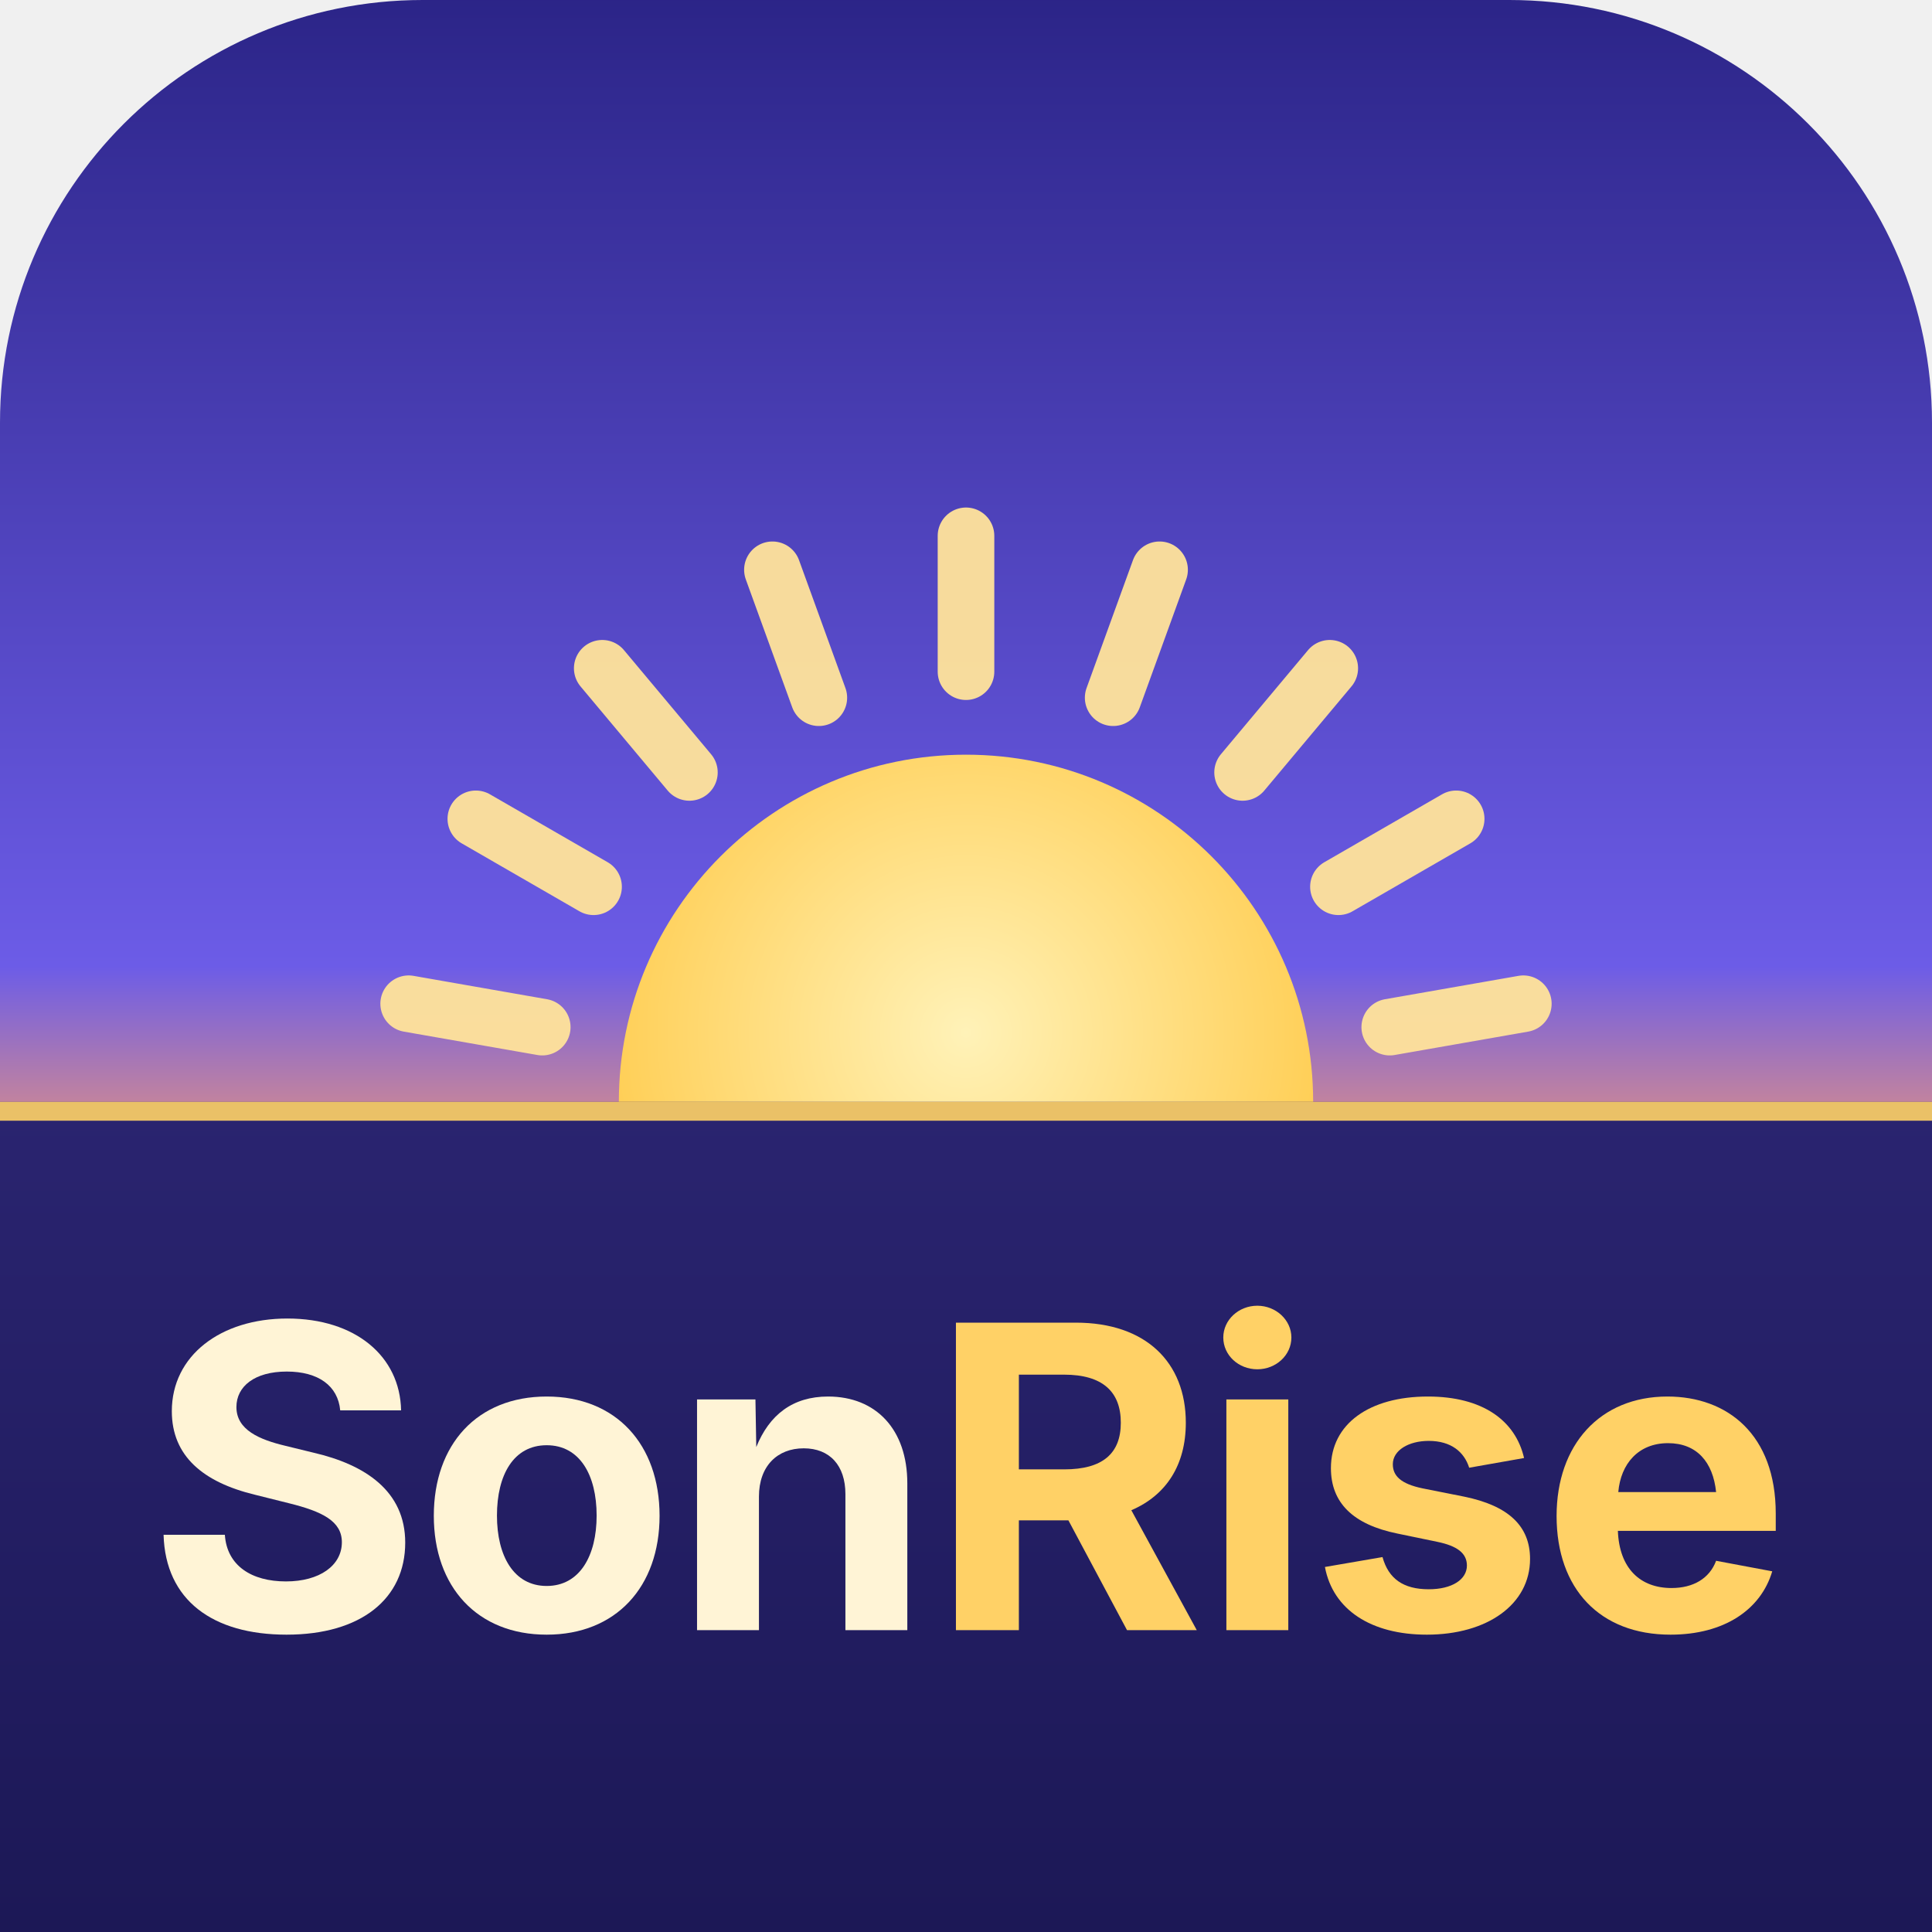
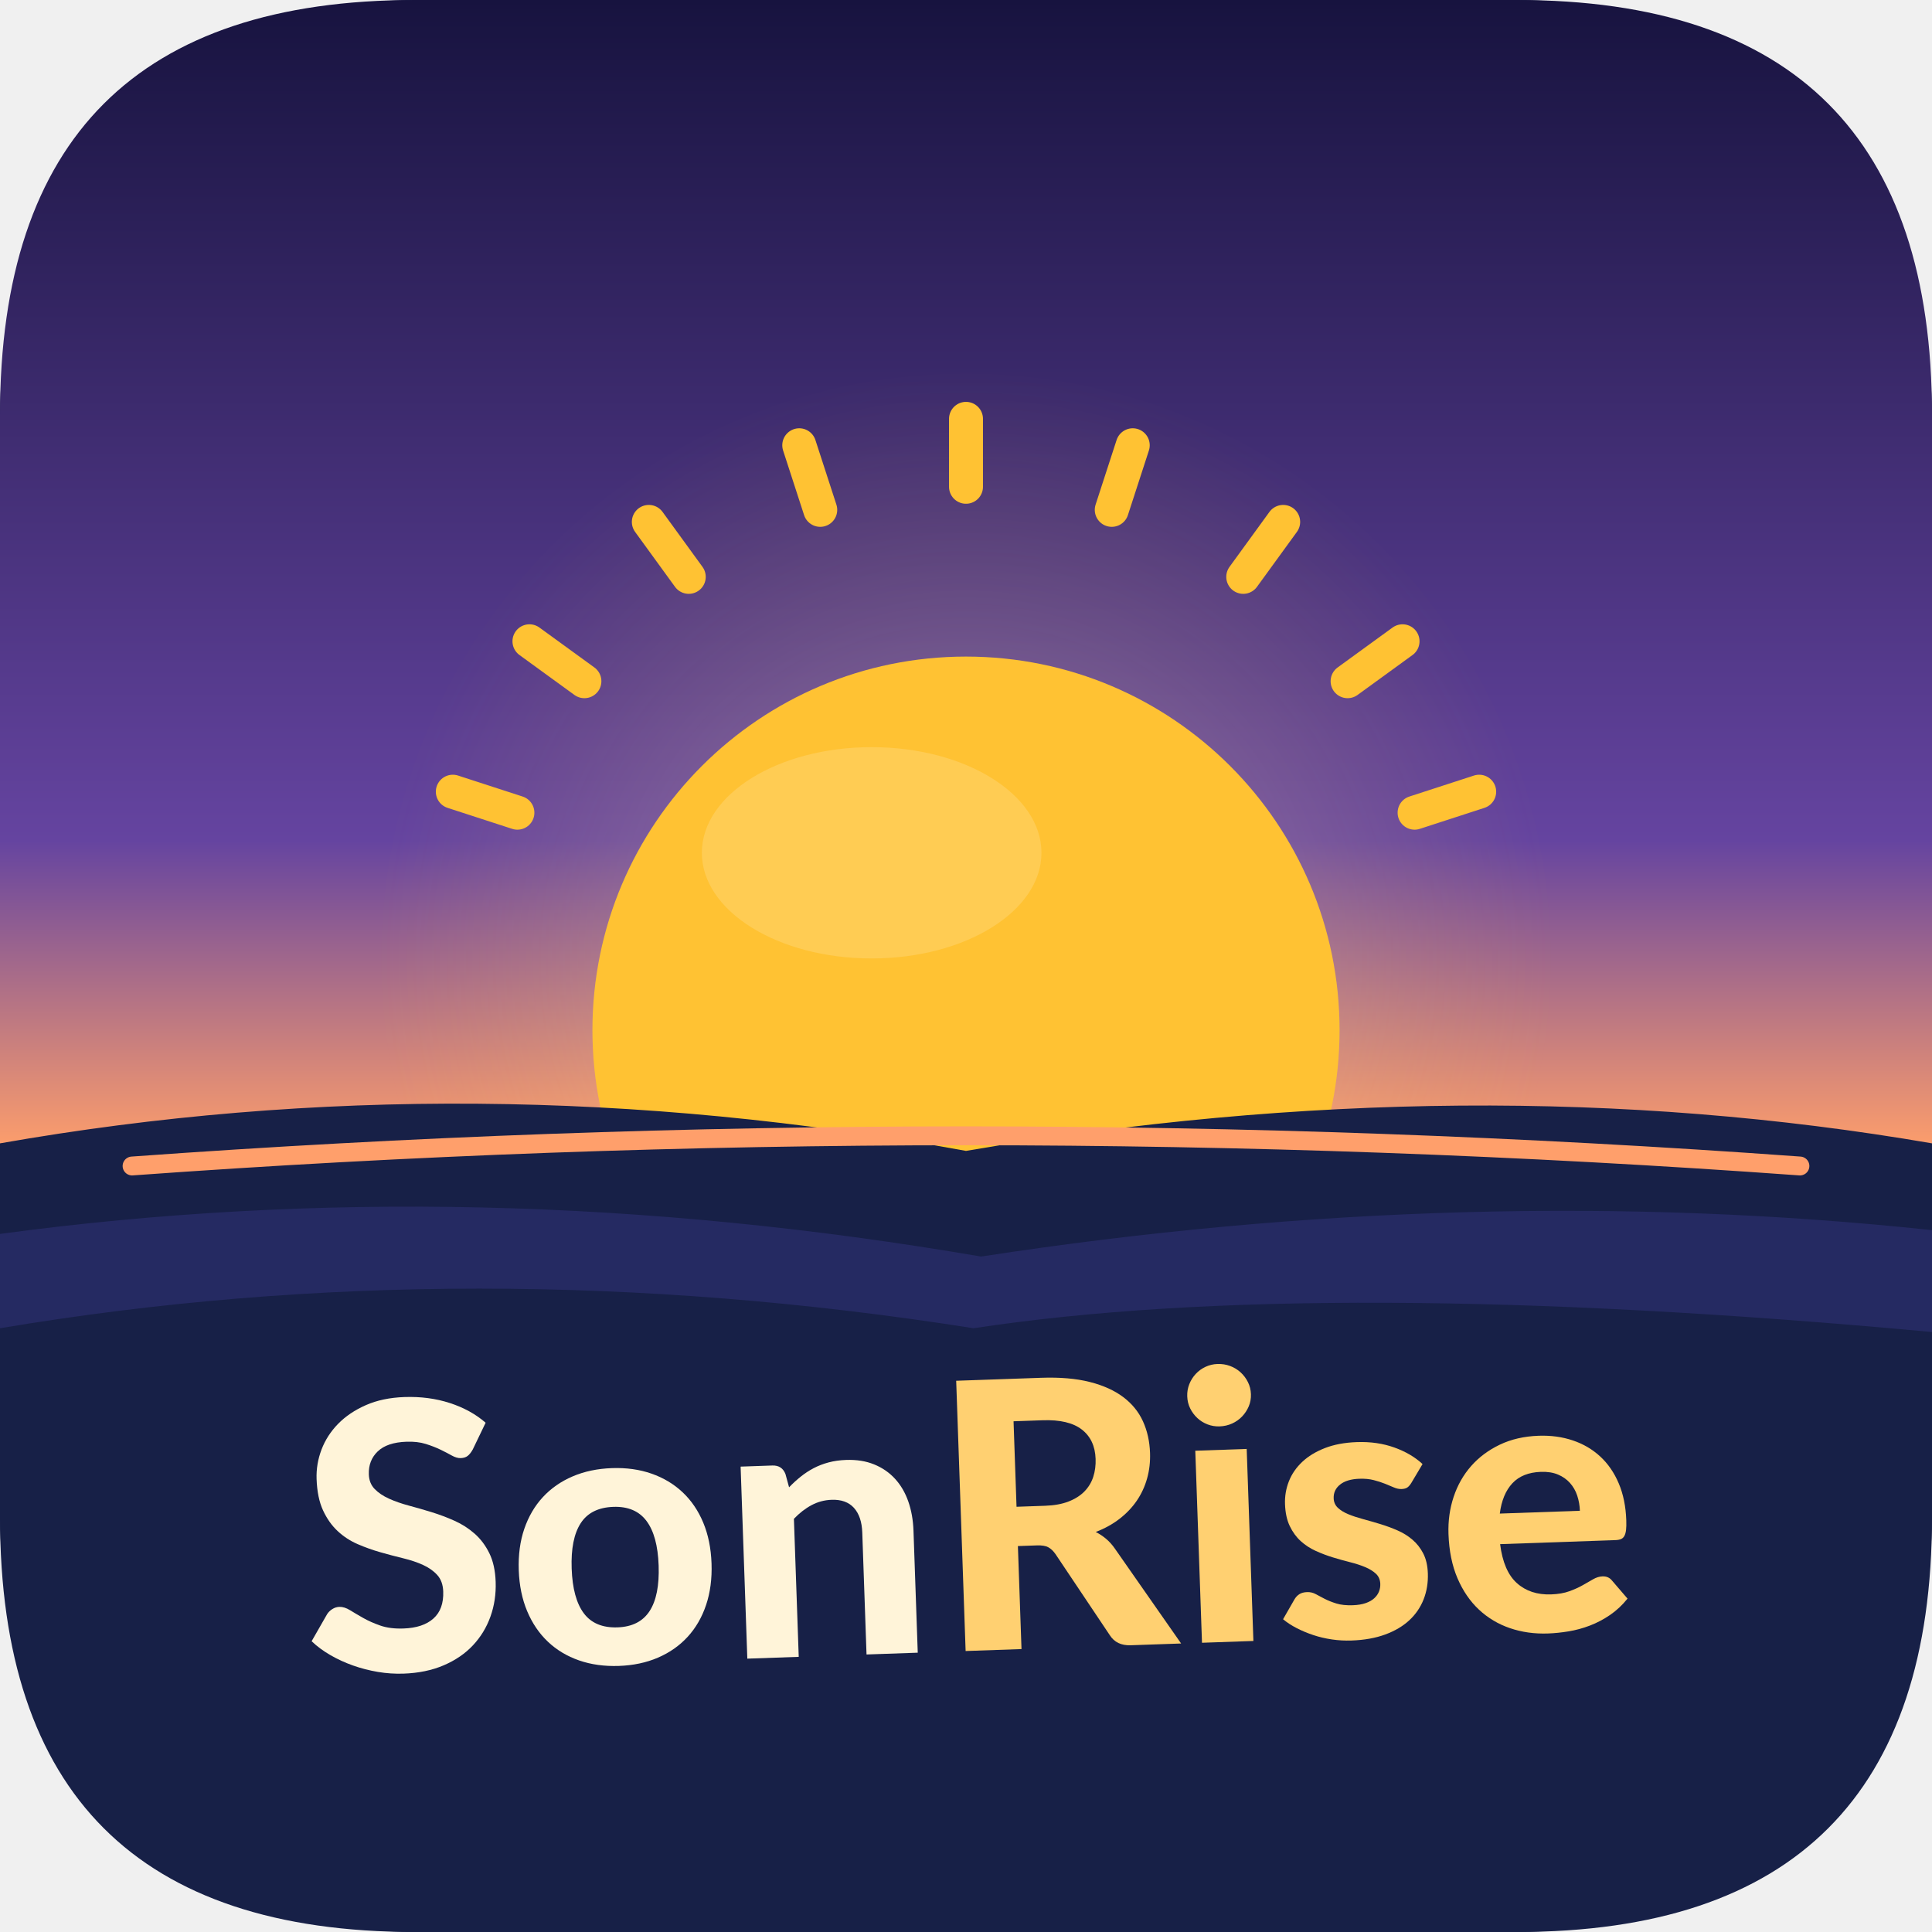
- <svg xmlns="http://www.w3.org/2000/svg" viewBox="0 0 512 512" role="img" aria-label="SonRise">
+ <svg xmlns="http://www.w3.org/2000/svg" viewBox="0 0 512 512">
  <defs>
-     <linearGradient id="sky" x1="0" y1="0" x2="0" y2="1">
-       <stop offset="0" stop-color="#2b2487" />
-       <stop offset=".5" stop-color="#6c5ce7" />
-       <stop offset=".62" stop-color="#ff9f6b" />
-       <stop offset="1" stop-color="#ffd98a" />
+     <linearGradient id="app_icon_sunrise_skygrad" x1="0" y1="0" x2="0" y2="1">
+       <stop offset="0" stop-color="#17133F" />
+       <stop offset="0.73" stop-color="#6544A0" />
+       <stop offset="1" stop-color="#FF9F6B" />
    </linearGradient>
-     <radialGradient id="sun" cx=".5" cy=".4" r=".7">
-       <stop offset="0" stop-color="#fff2b8" />
-       <stop offset="1" stop-color="#ffc233" />
+     <radialGradient id="app_icon_sunrise_sunglow">
+       <stop offset="0" stop-color="#FFFFFF" stop-opacity="0.35" />
+       <stop offset="1" stop-color="#FFC233" stop-opacity="0" />
    </radialGradient>
-     <linearGradient id="ground" x1="0" y1="0" x2="0" y2="1">
-       <stop offset="0" stop-color="#2a2470" />
-       <stop offset="1" stop-color="#1c1856" />
-     </linearGradient>
  </defs>
-   <rect width="512" height="512" rx="112" fill="url(#sky)" />
-   <g stroke="#ffe39a" stroke-width="15" stroke-linecap="round" opacity=".95">
-     <line x1="143.7" y1="272.2" x2="108.3" y2="266.0" />
-     <line x1="157.3" y1="235.0" x2="126.1" y2="217.0" />
-     <line x1="182.7" y1="204.7" x2="159.6" y2="177.1" />
-     <line x1="217.0" y1="184.9" x2="204.7" y2="151.0" />
-     <line x1="256.0" y1="178.0" x2="256.0" y2="142.0" />
-     <line x1="295.0" y1="184.9" x2="307.3" y2="151.0" />
-     <line x1="329.3" y1="204.7" x2="352.4" y2="177.1" />
-     <line x1="354.7" y1="235.0" x2="385.9" y2="217.0" />
-     <line x1="368.3" y1="272.2" x2="403.7" y2="266.0" />
+   <g id="app_icon_sunrise_sky">
+     <rect class="k5" x="0" y="0" width="512" height="512" rx="110" fill="#172047" />
+     <path class="k1" d="M0 305V110Q0 0 110 0H402Q512 0 512 110V305Z" fill="url(#app_icon_sunrise_skygrad)" />
  </g>
-   <circle cx="256" cy="292" r="92" fill="url(#sun)" />
-   <rect x="0" y="292" width="512" height="220" fill="url(#ground)" />
-   <rect x="0" y="292" width="512" height="5" fill="#ffd166" opacity=".9" />
-   <path fill="#fff4d6" d="M75.941 433.203C95.738 433.203 107.387 423.633 107.387 408.812C107.387 395.141 96.777 388.141 83.051 384.969L75.668 383.164C68.777 381.523 62.652 378.953 62.652 372.883C62.652 367.414 67.465 363.477 75.996 363.477C84.363 363.477 89.559 367.25 90.16 373.758H106.293C106.02 359.43 94.207 349.422 76.16 349.422C58.441 349.422 45.535 359.266 45.535 373.977C45.535 385.844 53.793 392.789 67.574 396.125L76.543 398.367C85.402 400.555 90.598 403.125 90.598 408.703C90.598 414.883 84.691 419.094 75.777 419.094C66.754 419.094 60.137 414.992 59.59 406.734H43.348C43.84 424.07 56.363 433.203 75.941 433.203Z" />
-   <path fill="#fff4d6" d="M144.879 433.203C163.254 433.203 174.793 420.516 174.793 401.703C174.793 382.781 163.254 370.094 144.879 370.094C126.449 370.094 114.965 382.781 114.965 401.703C114.965 420.516 126.449 433.203 144.879 433.203ZM144.879 420.297C136.129 420.297 131.699 412.312 131.699 401.648C131.699 390.82 136.129 383.0 144.879 383.0C153.629 383.0 158.113 390.875 158.113 401.648C158.113 412.312 153.629 420.297 144.879 420.297Z" />
-   <path fill="#fff4d6" d="M201.129 396.617C201.129 388.523 205.996 383.82 212.996 383.82C219.887 383.82 224.043 388.359 224.043 395.961V432.0H240.449V393.117C240.449 378.789 232.137 370.094 219.449 370.094C210.043 370.094 203.863 374.961 200.418 383.492L200.199 370.859H184.723V432.0H201.129Z" />
-   <path fill="#ffd166" d="M253.332 432.0H270.012V402.906H283.137L298.668 432.0H317.152L299.816 400.227C309.113 396.234 314.254 388.195 314.254 377.039C314.254 361.016 303.645 350.516 285.105 350.516H253.332ZM270.012 389.398V364.297H281.988C292.215 364.297 297.027 368.836 297.027 377.039C297.027 385.188 292.215 389.398 282.043 389.398Z" />
-   <path fill="#ffd166" d="M325.004 432.0H341.41V370.859H325.004ZM333.207 362.875C338.129 362.875 342.23 359.156 342.23 354.453C342.23 349.805 338.129 346.031 333.207 346.031C328.23 346.031 324.184 349.805 324.184 354.453C324.184 359.156 328.23 362.875 333.207 362.875Z" />
-   <path fill="#ffd166" d="M378.137 433.203C394.16 433.203 405.48 425.164 405.48 413.133C405.48 404.438 399.793 399.023 387.98 396.617L376.988 394.43C371.191 393.227 369.113 391.094 369.113 388.031C369.113 384.367 373.27 381.852 378.629 381.852C384.59 381.852 388.035 384.805 389.348 388.961L403.895 386.391C401.598 376.438 392.902 370.094 378.41 370.094C362.934 370.094 352.707 377.312 352.707 389.07C352.707 398.203 358.504 404.0 370.316 406.406L380.871 408.594C386.23 409.688 388.746 411.656 388.746 414.883C388.746 418.547 384.863 421.172 378.629 421.172C371.902 421.172 367.965 418.383 366.379 412.641L351.121 415.266C353.254 426.641 363.371 433.203 378.137 433.203Z" />
-   <path fill="#ffd166" d="M442.699 433.203C456.918 433.203 466.652 426.586 469.66 416.414L454.785 413.625C453.035 418.328 448.715 420.844 442.973 420.844C434.715 420.844 429.137 415.703 428.754 405.695H470.59V401.102C470.59 380.211 457.848 370.094 441.879 370.094C423.996 370.094 412.512 382.891 412.512 401.758C412.512 421.062 423.996 433.203 442.699 433.203ZM428.863 395.414C429.52 387.867 434.223 382.453 442.043 382.453C449.645 382.453 453.965 387.43 454.785 395.414Z" />
+   <g id="app_icon_sunrise_glow">
+     <circle cx="256" cy="254" r="155" fill="url(#app_icon_sunrise_sunglow)" />
+   </g>
+   <g id="app_icon_sunrise_rays">
+     <path class="k3" d="M256 111V129" stroke="#FFC233" stroke-width="9" stroke-linecap="round" fill="none" transform="rotate(-72 256 254)" />
+     <path class="k3" d="M256 111V129" stroke="#FFC233" stroke-width="9" stroke-linecap="round" fill="none" transform="rotate(-54 256 254)" />
+     <path class="k3" d="M256 111V129" stroke="#FFC233" stroke-width="9" stroke-linecap="round" fill="none" transform="rotate(-36 256 254)" />
+     <path class="k3" d="M256 111V129" stroke="#FFC233" stroke-width="9" stroke-linecap="round" fill="none" transform="rotate(-18 256 254)" />
+     <path class="k3" d="M256 111V129" stroke="#FFC233" stroke-width="9" stroke-linecap="round" fill="none" transform="rotate(0 256 254)" />
+     <path class="k3" d="M256 111V129" stroke="#FFC233" stroke-width="9" stroke-linecap="round" fill="none" transform="rotate(18 256 254)" />
+     <path class="k3" d="M256 111V129" stroke="#FFC233" stroke-width="9" stroke-linecap="round" fill="none" transform="rotate(36 256 254)" />
+     <path class="k3" d="M256 111V129" stroke="#FFC233" stroke-width="9" stroke-linecap="round" fill="none" transform="rotate(54 256 254)" />
+     <path class="k3" d="M256 111V129" stroke="#FFC233" stroke-width="9" stroke-linecap="round" fill="none" transform="rotate(72 256 254)" />
+   </g>
+   <g id="app_icon_sunrise_sun">
+     <circle class="k3" cx="256" cy="273" r="99" fill="#FFC233" />
+     <ellipse cx="231" cy="226" rx="45" ry="28" fill="#FFFFFF" fill-opacity="0.16" />
+   </g>
+   <g id="app_icon_sunrise_horizon">
+     <path class="k5" d="M0 303Q125 281 256 305Q390 282 512 303V402Q512 512 402 512H110Q0 512 0 402Z" fill="#172047" />
+     <path class="k4" d="M0 327Q126 310 260 333Q390 313 512 326V353Q350 338 258 352Q125 331 0 352Z" fill="#6C5CE7" fill-opacity="0.17" />
+     <path class="k3" d="M35 309Q256 293 477 309" fill="none" stroke="#FF9F6B" stroke-width="5" stroke-linecap="round" />
+   </g>
+   <g id="logo-mark-wordmark" transform="rotate(-2 256 383)">
+     <path d="M938 1173Q924 1150 909.5 1139.5Q895 1129 872 1129Q850 1129 824.5 1144.5Q799 1160 765.0 1178.0Q731 1196 687.0 1211.5Q643 1227 584 1227Q480 1227 428.0 1180.5Q376 1134 376 1059Q376 1011 404.5 979.5Q433 948 479.5 925.0Q526 902 585.0 884.0Q644 866 706.0 844.5Q768 823 827.0 794.0Q886 765 932.5 721.0Q979 677 1007.5 613.5Q1036 550 1036 459Q1036 360 1001.5 273.5Q967 187 902.0 122.5Q837 58 741.5 21.0Q646 -16 525 -16Q456 -16 387.5 -2.0Q319 12 255.5 37.0Q192 62 136.0 97.0Q80 132 38 175L126 317Q137 333 155.0 343.5Q173 354 193 354Q220 354 250.0 334.0Q280 314 319.0 290.0Q358 266 409.5 246.0Q461 226 533 226Q638 226 695.5 274.0Q753 322 753 417Q753 472 724.5 506.0Q696 540 650.0 563.0Q604 586 545.0 602.5Q486 619 424.0 639.0Q362 659 303.0 687.0Q244 715 198.0 761.0Q152 807 123.5 875.0Q95 943 95 1044Q95 1125 127.0 1201.0Q159 1277 221.0 1336.0Q283 1395 373.5 1431.0Q464 1467 581 1467Q712 1467 823.5 1426.5Q935 1386 1012 1314Z" fill="#FFF4D9" transform="translate(79.00 437.50) scale(0.04939 -0.04939)" />
+     <path d="M579 1047Q695 1047 790.0 1010.0Q885 973 953.0 904.5Q1021 836 1058.0 738.0Q1095 640 1095 517Q1095 394 1058.0 295.5Q1021 197 953.0 128.0Q885 59 790.0 22.0Q695 -15 579 -15Q462 -15 366.5 22.0Q271 59 203.0 128.0Q135 197 97.5 295.5Q60 394 60 517Q60 640 97.5 738.0Q135 836 203.0 904.5Q271 973 366.5 1010.0Q462 1047 579 1047ZM579 192Q697 192 754.0 273.5Q811 355 811 516Q811 676 754.0 757.5Q697 839 579 839Q458 839 401.0 757.5Q344 676 344 516Q344 355 401.0 273.5Q458 192 579 192Z" fill="#FFF4D9" transform="translate(133.43 437.50) scale(0.04939 -0.04939)" />
+     <path d="M370 911Q401 941 434.5 966.0Q468 991 505.5 1009.0Q543 1027 586.5 1037.0Q630 1047 681 1047Q765 1047 830.0 1018.0Q895 989 939.5 937.0Q984 885 1006.5 813.0Q1029 741 1029 655V0H754V655Q754 741 714.0 788.5Q674 836 596 836Q538 836 487.0 811.0Q436 786 390 741V0H114V1031H284Q336 1031 353 983Z" fill="#FFF4D9" transform="translate(190.48 437.50) scale(0.04939 -0.04939)" />
+     <path d="M606 764Q679 764 732.0 782.5Q785 801 819.0 833.5Q853 866 869.0 910.0Q885 954 885 1006Q885 1109 816.5 1166.0Q748 1223 608 1223H452V764ZM1309 0H1038Q962 0 928 58L652 503Q635 529 614.5 541.0Q594 553 554 553H452V0H152V1451H608Q760 1451 868.0 1419.5Q976 1388 1045.0 1332.0Q1114 1276 1146.0 1198.5Q1178 1121 1178 1028Q1178 956 1157.5 891.5Q1137 827 1098.0 774.0Q1059 721 1002.0 680.0Q945 639 872 614Q901 598 926.0 575.5Q951 553 971 522Z" fill="#FFD071" transform="translate(246.49 437.50) scale(0.04939 -0.04939)" />
+     <path d="M398 1031V0H122V1031ZM431 1324Q431 1289 417.0 1259.0Q403 1229 379.5 1206.0Q356 1183 324.5 1170.0Q293 1157 257 1157Q223 1157 192.5 1170.0Q162 1183 139.0 1206.0Q116 1229 102.5 1259.0Q89 1289 89 1324Q89 1359 102.5 1389.5Q116 1420 139.0 1443.0Q162 1466 192.5 1479.0Q223 1492 257 1492Q293 1492 324.5 1479.0Q356 1466 379.5 1443.0Q403 1420 417.0 1389.5Q431 1359 431 1324Z" fill="#FFD071" transform="translate(310.65 437.50) scale(0.04939 -0.04939)" />
+     <path d="M755 819Q744 802 732.5 794.5Q721 787 701 787Q681 787 660.0 797.0Q639 807 613.0 818.5Q587 830 553.5 840.0Q520 850 476 850Q409 850 372.0 822.5Q335 795 335 750Q335 719 356.0 698.0Q377 677 411.5 661.5Q446 646 490.0 632.5Q534 619 580.5 603.0Q627 587 671.0 566.0Q715 545 749.5 513.5Q784 482 805.0 437.5Q826 393 826 330Q826 255 798.5 191.5Q771 128 718.0 82.0Q665 36 586.0 10.0Q507 -16 404 -16Q351 -16 299.0 -6.5Q247 3 200.0 20.5Q153 38 112.0 61.0Q71 84 41 111L105 214Q116 232 132.5 242.0Q149 252 175 252Q200 252 221.0 239.5Q242 227 268.0 212.5Q294 198 329.5 185.5Q365 173 418 173Q458 173 487.0 182.0Q516 191 534.0 206.5Q552 222 560.5 241.5Q569 261 569 282Q569 316 547.5 337.5Q526 359 491.5 375.0Q457 391 412.0 404.0Q367 417 320.5 433.0Q274 449 229.5 471.0Q185 493 150.5 526.5Q116 560 94.5 609.0Q73 658 73 728Q73 792 98.0 849.5Q123 907 173.0 951.0Q223 995 297.5 1021.0Q372 1047 470 1047Q580 1047 670.0 1011.0Q760 975 818 917Z" fill="#FFD071" transform="translate(336.34 437.50) scale(0.04939 -0.04939)" />
+     <path d="M768 637Q768 680 756.5 719.0Q745 758 720.0 788.0Q695 818 657.0 835.5Q619 853 566 853Q467 853 411.0 797.0Q355 741 338 637ZM334 473Q347 328 416.5 261.0Q486 194 598 194Q655 194 696.5 207.5Q738 221 769.5 237.5Q801 254 826.5 267.5Q852 281 877 281Q909 281 927 257L1007 157Q963 106 910.0 72.5Q857 39 800.0 19.5Q743 0 685.0 -7.5Q627 -15 573 -15Q465 -15 371.5 20.5Q278 56 208.5 125.5Q139 195 99.0 298.0Q59 401 59 537Q59 642 93.5 735.0Q128 828 193.0 897.0Q258 966 351.0 1006.5Q444 1047 561 1047Q660 1047 743.5 1015.5Q827 984 887.5 924.0Q948 864 981.5 776.5Q1015 689 1015 577Q1015 546 1012.0 526.0Q1009 506 1002.0 494.0Q995 482 983.0 477.5Q971 473 952 473Z" fill="#FFD071" transform="translate(380.05 437.50) scale(0.04939 -0.04939)" />
+   </g>
</svg>
